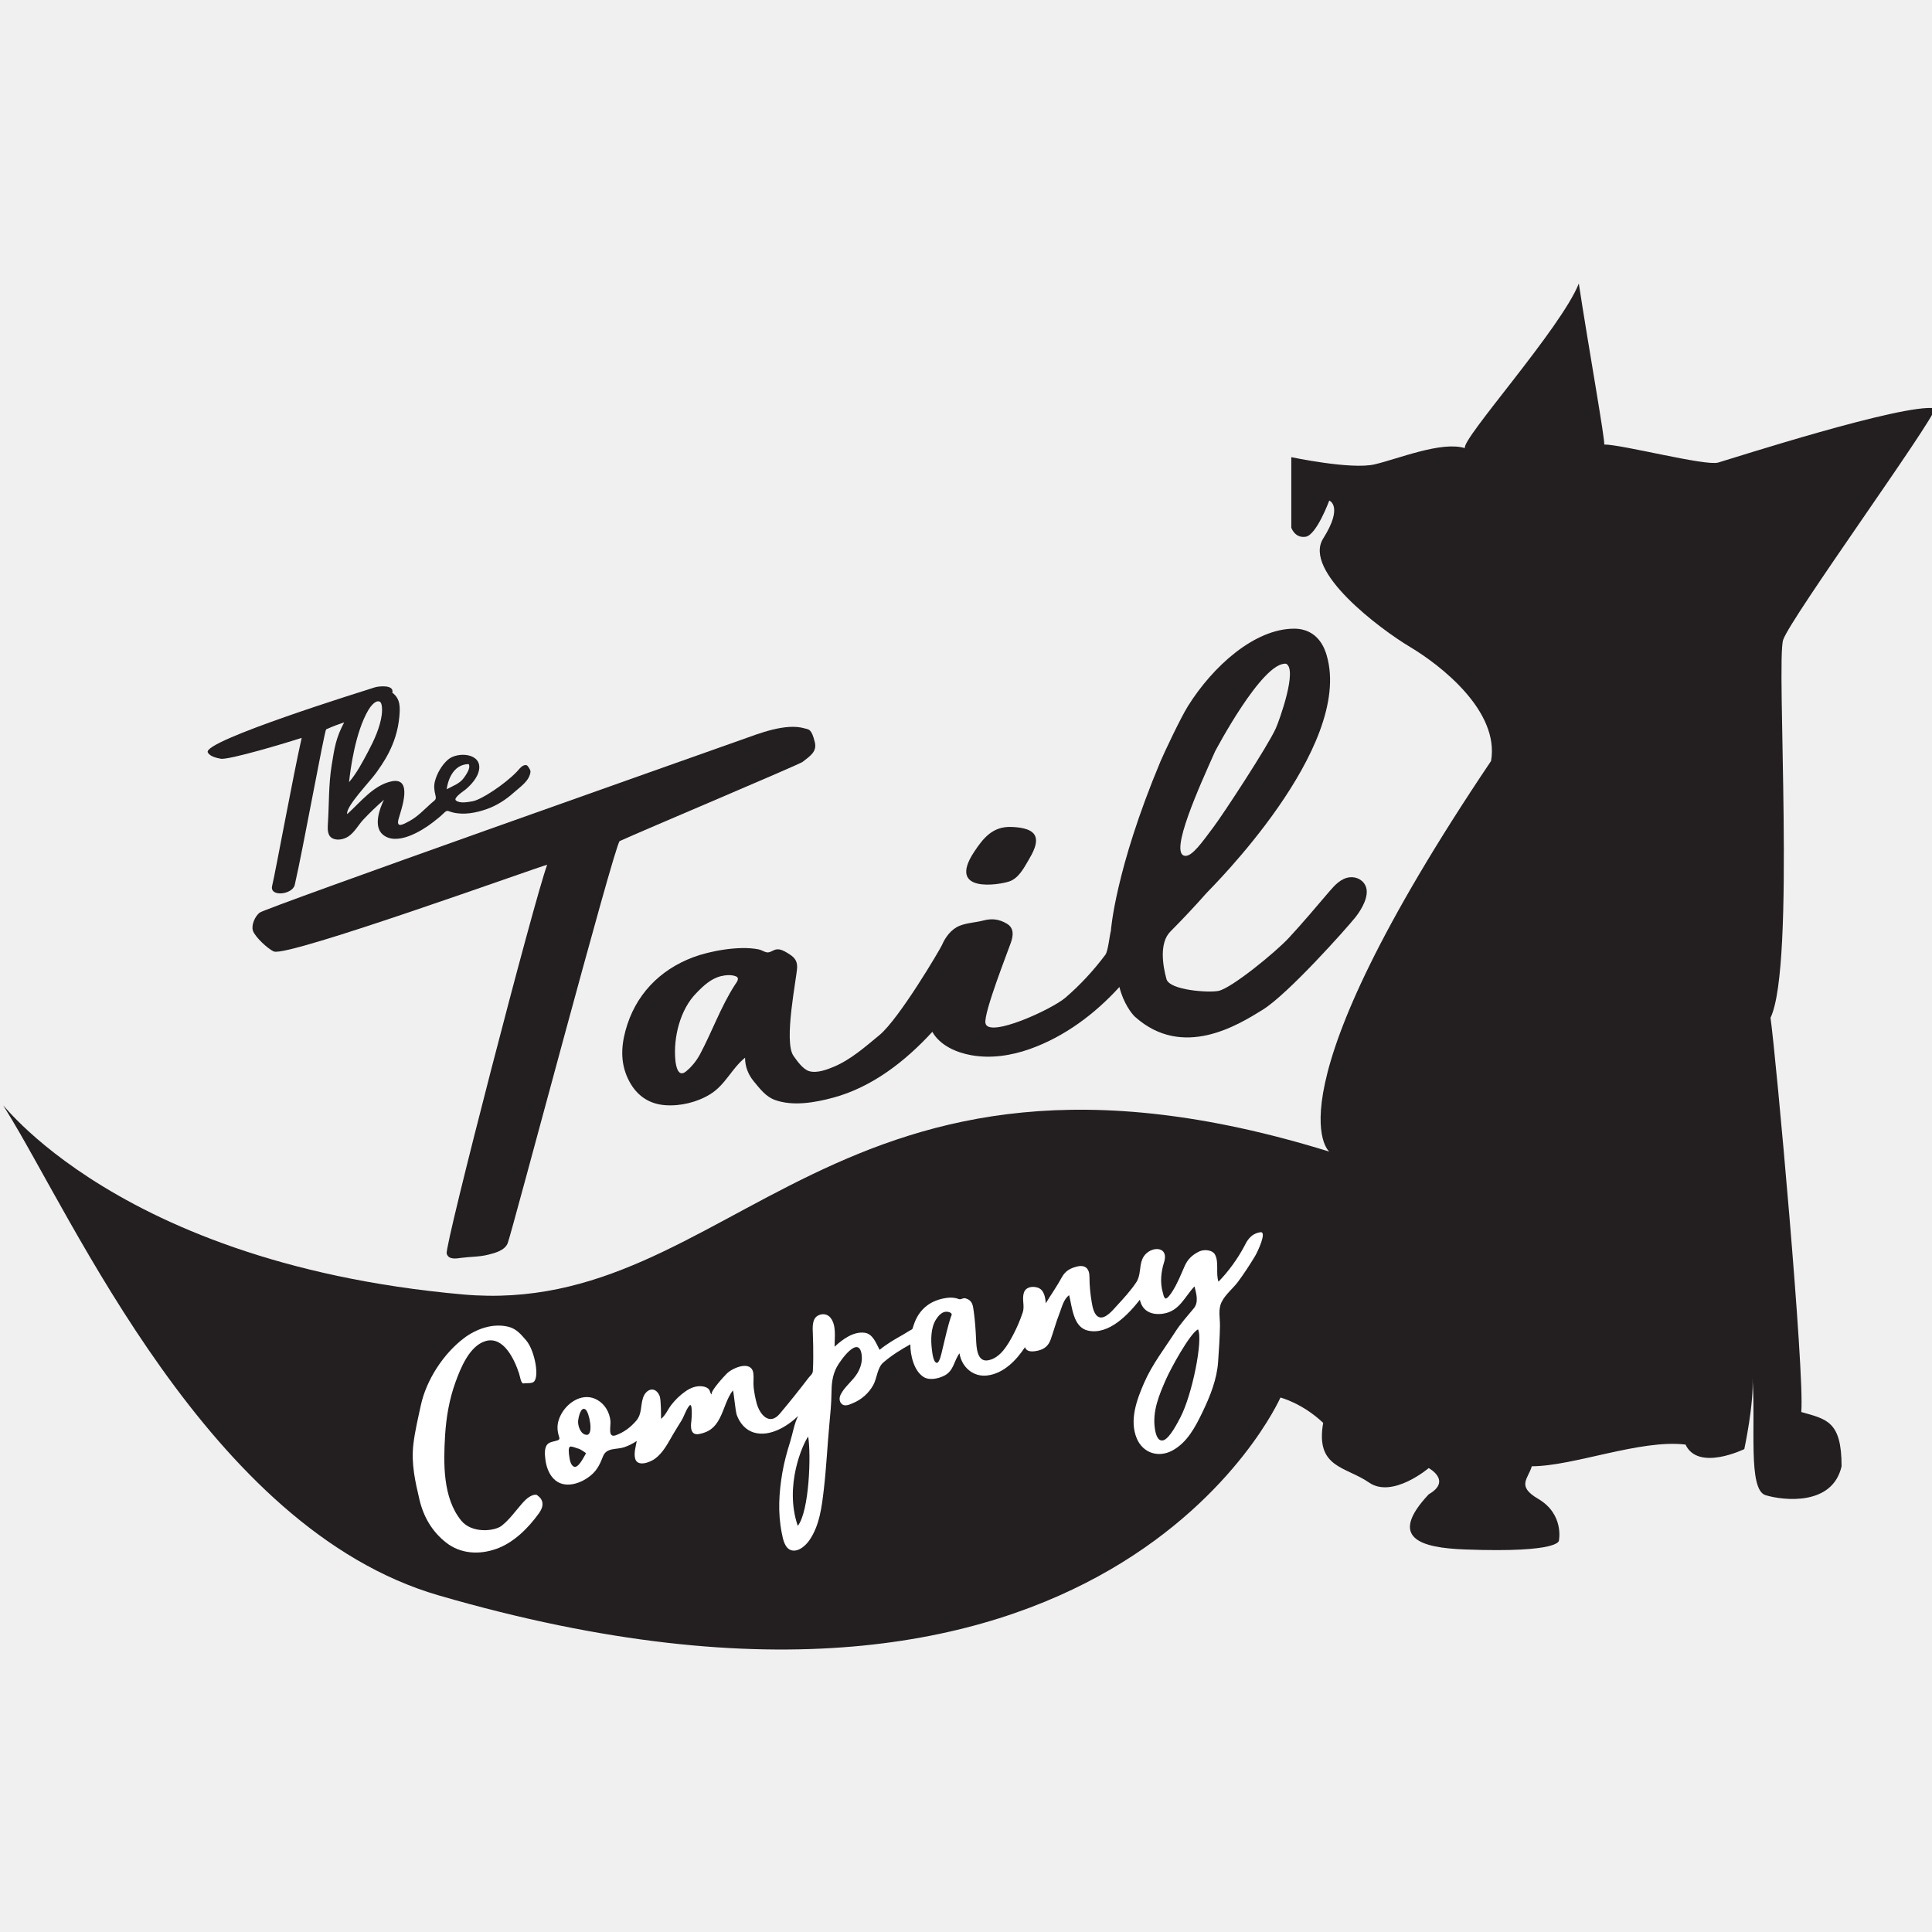
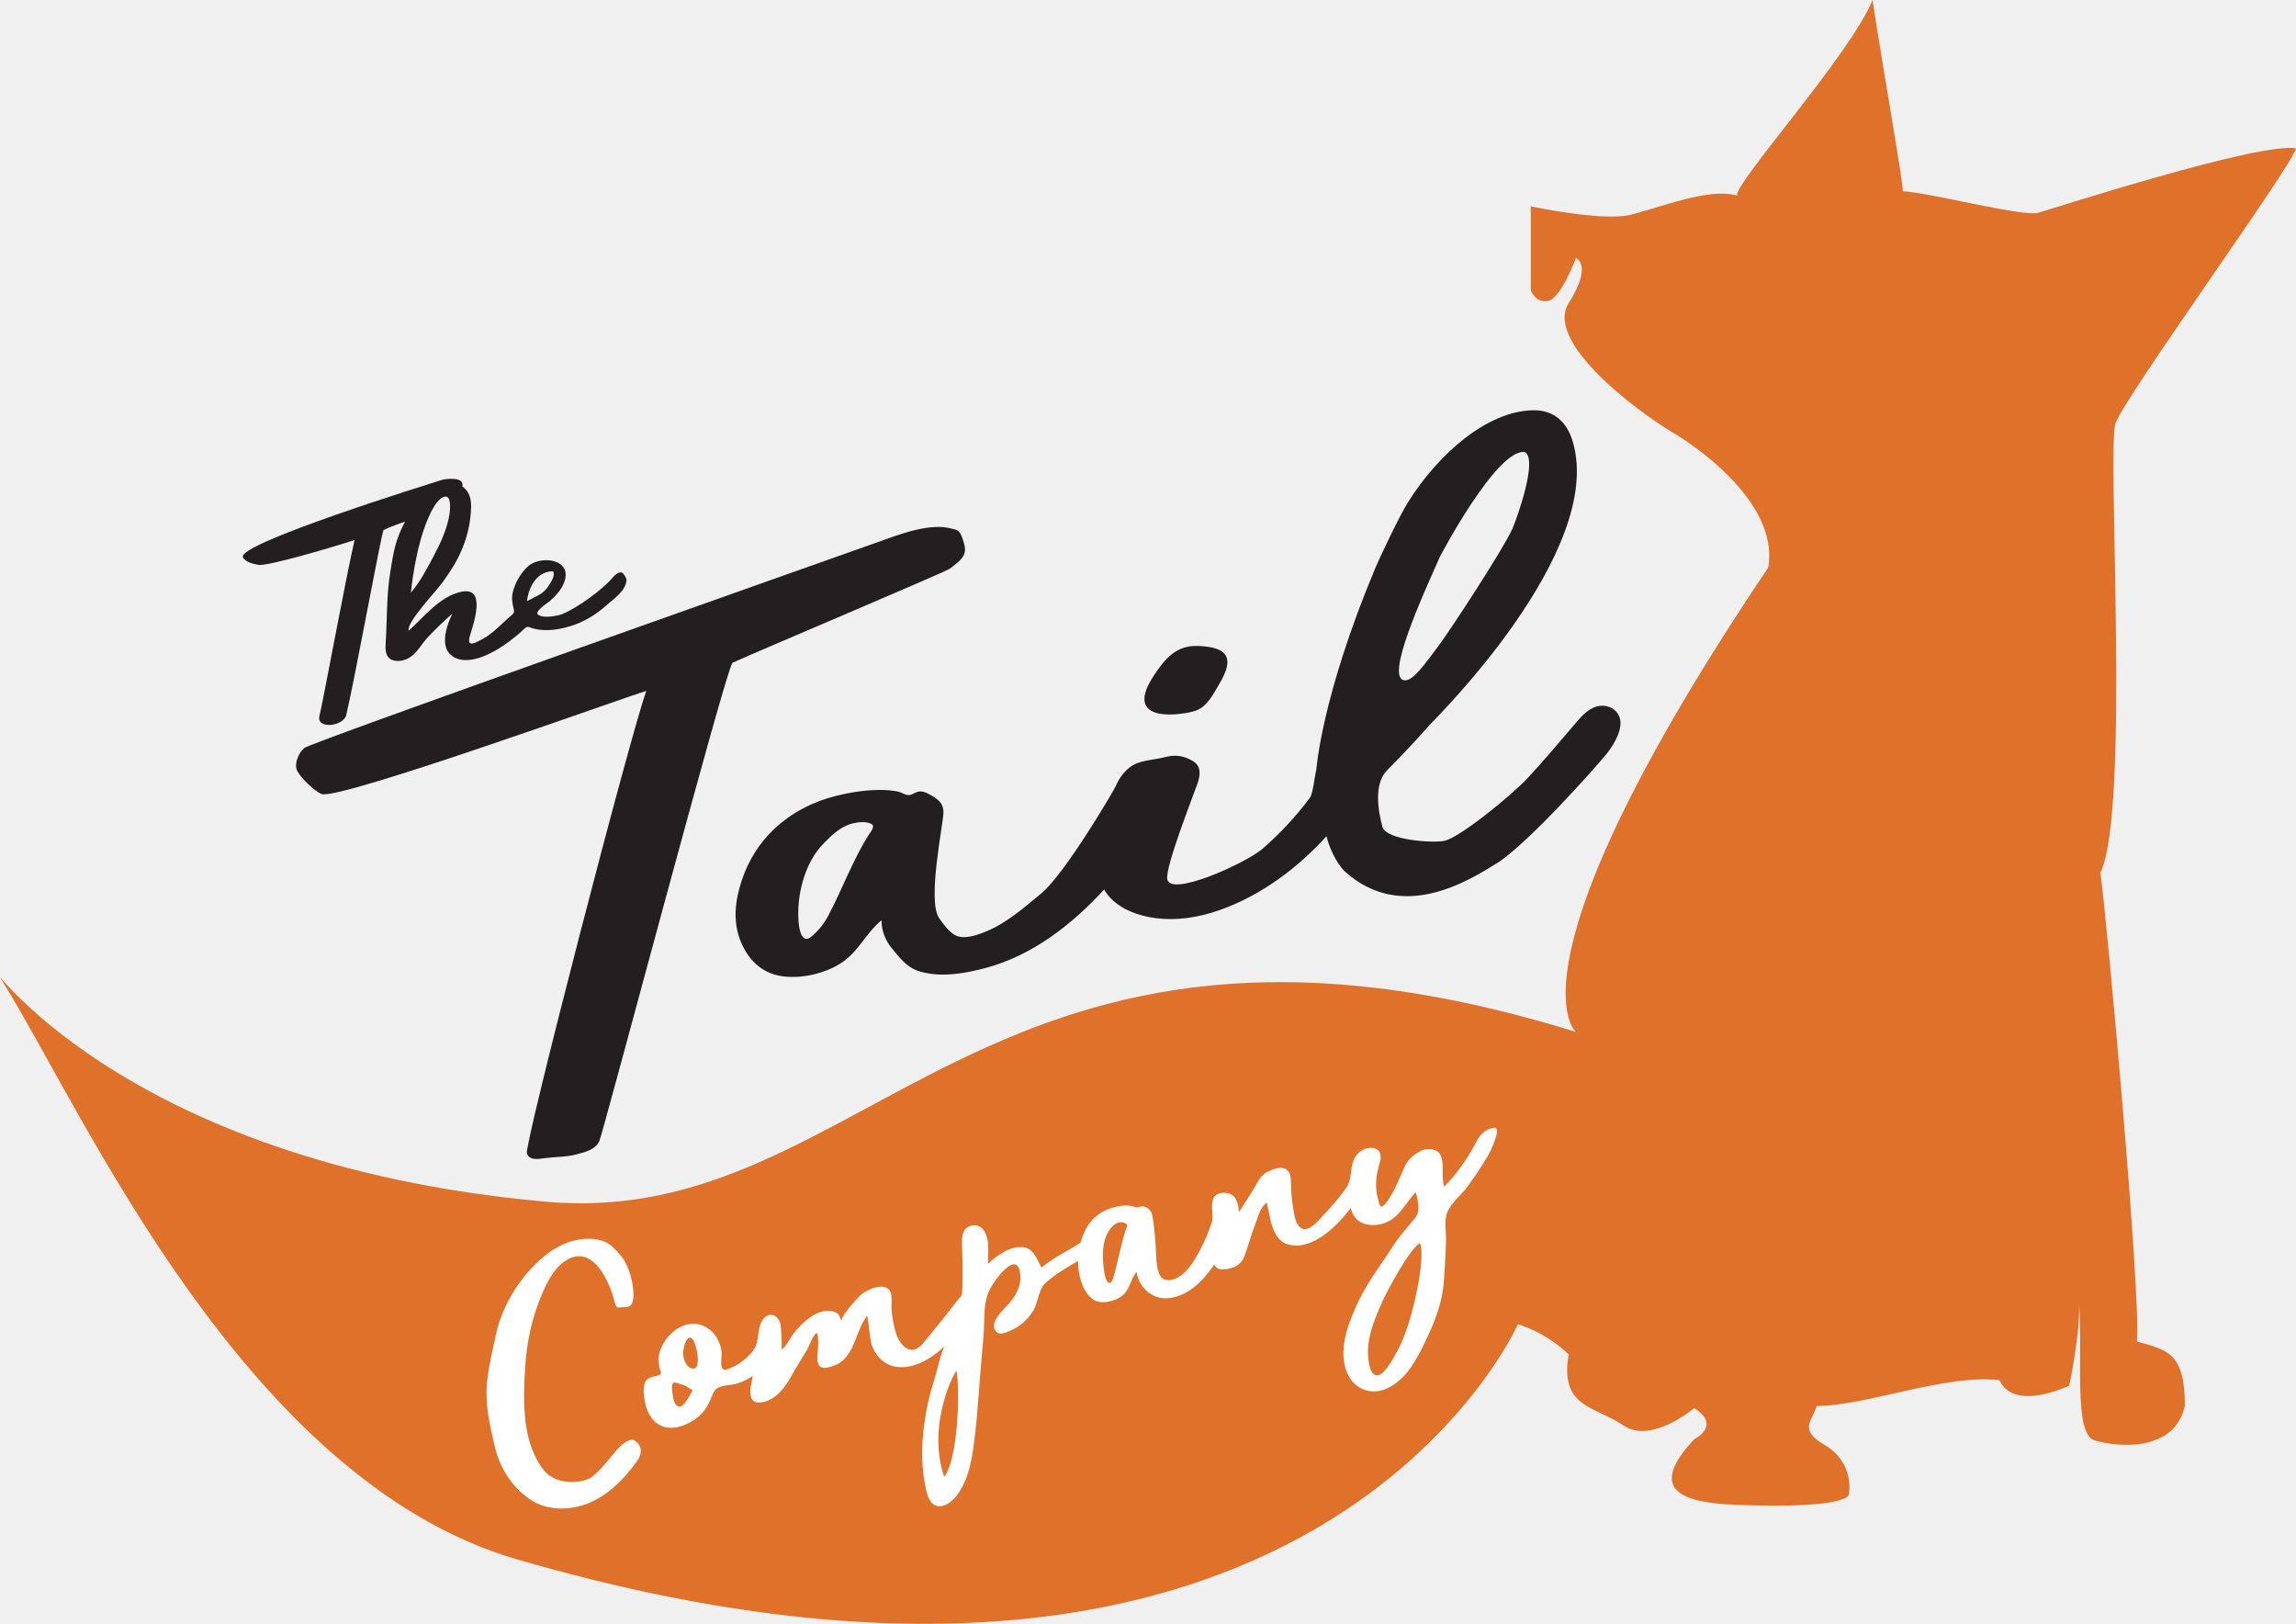
- <svg xmlns="http://www.w3.org/2000/svg" width="48" height="48" viewBox="0 0 12.7 12.7" version="1.1" id="svg8">
-   <defs id="defs2" />
-   <g id="layer1" transform="translate(0,-284.3)">
-     <g transform="matrix(0.04398967,0,0,-0.04398967,0.02222193,295.1432)" id="g823">
-       <g transform="scale(0.1)" id="g825">
-         <path id="path827" style="fill:#231f20;fill-opacity:1;fill-rule:nonzero;stroke:none" d="m 1981.29,744.07 c 0,0 -97.28,79.731 241.8,583.72 12.96,74.66 -75.61,143.23 -120.87,170.26 -45.26,27.02 -160.71,113.5 -130.01,162.15 30.71,48.64 9.08,56.74 9.08,56.74 0,0 -18.91,-51.35 -35.12,-54.05 -16.22,-2.69 -21.62,13.52 -21.62,13.52 v 105.39 c 0,0 89.17,-18.92 124.3,-10.82 35.14,8.11 99.99,35.13 135.13,24.32 -5.41,13.52 143.22,178.37 170.24,245.93 13.52,-89.18 40.55,-240.52 37.85,-240.52 27.01,0 151.32,-32.42 170.25,-27.02 18.91,5.4 278.35,89.18 324.29,81.08 -2.72,-18.93 -216.19,-313.49 -227.01,-345.91 -10.82,-32.43 18.91,-486.43 -18.92,-564.809 8.1,-56.762 51.35,-532.371 45.94,-589.121 37.85,-10.821 60.26,-13.5 60.26,-81.071 -13.52,-59.461 -86.46,-51.347 -113.5,-43.25 -27.03,8.11 -14.32,105.403 -19.72,175.672 2.7,-37.84 -12.16,-106.761 -12.16,-106.761 0,0 -68.91,-33.77 -87.83,6.769 -67.56,8.102 -167.56,-32.43 -229.71,-32.43 -5.4,-18.929 -23.34,-29.418 9.46,-48.648 39.19,-22.973 31.08,-62.152 31.08,-62.152 0,0 4.05,-18.918 -140.52,-13.52 -64.87,2.422 -116.21,16.223 -54.04,82.43 35.11,20.269 -0.02,39.179 -0.02,39.179 0,0 -54.05,-45.937 -89.18,-21.609 -35.12,24.32 -80.32,21.621 -68.53,89.18 -31.45,29.722 -63.88,37.82 -63.88,37.82 0,0 -257.95,-586.508 -1258.209,-295.527 C 306.371,181.012 104.469,645.441 3.141,807.59 -25.648,853.641 138.902,579.359 686.852,530.59 1093.28,494.398 1239.49,973.789 1981.29,744.07" />
-         <path id="path829" style="fill:#231f20;fill-opacity:1;fill-rule:nonzero;stroke:none" d="m 545.469,1404.05 c 2.445,4.14 10.043,15.03 16.543,12.56 5.023,-1.91 3.894,-16.28 3.371,-20.03 -2.633,-18.87 -11.207,-37.5 -20.055,-54.18 -8.332,-15.7 -17.203,-32.72 -28.789,-46.3 1.934,18.57 9.207,74.6 28.93,107.95 z m 149.844,-80.93 c 3.582,-5.7 -4.192,-16.36 -7.348,-20.8 -5.969,-8.37 -16.781,-12.07 -25.485,-16.76 1.157,10.46 8.266,37.33 32.833,37.56 -0.215,0.34 -0.805,1.26 0,0 3.042,-4.83 -0.981,1.55 0,0 z m 92.32,-10.92 c 0.34,1.5 -3.75,8.93 -6.039,9.35 -6.067,1.13 -10.824,-6.12 -14.344,-9.8 -18.105,-18.88 -53.062,-41.84 -65.887,-44.12 -6.66,-1.19 -19.398,-3.74 -25.093,1.17 -4.375,3.78 11.406,13.93 13.918,16 8.718,7.22 18.464,17.94 20.582,29.39 4.726,25.6 -32.172,27.9 -46.313,15.67 -9.289,-8.02 -16.535,-20.64 -19.602,-32.43 -1.785,-6.89 -1.089,-13.5 0.668,-20.3 1.922,-7.48 -0.363,-7.33 -6.21,-12.55 -10.512,-9.4 -20.036,-19.82 -32.59,-26.62 -8.95,-4.86 -20.274,-11.38 -16.098,3.45 4.016,14.25 22.305,63.34 -11.273,55.79 -26.758,-6.01 -46.172,-31.44 -65.551,-48.79 -2.922,10.84 34.75,49.48 43.148,61.55 8.774,12.61 30.985,41.36 34.746,84.12 1.211,13.79 1.797,26.53 -10.488,35.74 3.156,12.29 -20.223,9.89 -26.328,7.93 -14.195,-4.57 -257.324,-79.95 -249.441,-97.02 2.863,-6.19 13.484,-8.48 19.425,-9.59 11.668,-2.17 98.867,24 120.883,31.12 -12.023,-52.59 -38.976,-199.74 -44.141,-221.12 -4.109,-16.98 30.364,-13.25 33.793,1.47 12.106,52.1 44.055,228.74 46.911,232.46 12.769,5.73 20.191,8.05 26.949,10.44 -12.524,-23.59 -14.461,-38.11 -18.735,-64.4 -4.671,-28.75 -3.699,-57.61 -5.566,-86.54 -0.539,-8.39 -1.219,-19.4 8.258,-23.02 6.957,-2.66 15.633,-0.71 21.781,3.13 9.629,6.01 15.496,17.73 23.192,25.85 9.703,10.23 19.871,20.02 30.511,29.28 -6.703,-13.71 -16.031,-39.89 -1.726,-52 20.672,-17.49 57.734,5.09 74.515,18.05 5.45,4.21 11.047,8.53 15.961,13.36 6.395,6.27 5.715,3.77 13.946,1.71 16.433,-4.13 34.628,-0.74 50.339,4.75 15.653,5.47 28.985,14.13 41.297,25.14 9.293,8.32 23.789,17.63 24.602,31.38 -0.133,0.46 -0.735,-12.52 0,0" />
-         <path id="path831" style="fill:#231f20;fill-opacity:1;fill-rule:nonzero;stroke:none" d="m 1194.29,1326.43 c 11.06,8.65 21.68,15.21 18.33,29.16 -5,20.84 -9.31,19.14 -15,20.84 -28.39,8.48 -68.49,-7.59 -95.05,-17.05 -62.21,-22.15 -710.984,-251.13 -719.793,-258.31 -6.66,-5.43 -12.609,-18.26 -9.894,-26.83 2.945,-9.29 22.976,-27.88 31.41,-31.15 21.77,-8.46 394.164,126.33 408.305,129.61 -19.141,-51.27 -153.328,-569.091 -150.141,-580.962 2.602,-9.679 14.422,-7.449 21.856,-6.449 13.476,1.832 27.164,1.371 40.429,4.789 10.27,2.641 24.051,6.094 28.758,16.774 5.266,11.949 160.27,597.918 167.457,601.238 29.363,13.58 268.143,114.26 273.333,118.34" />
-         <path id="path833" style="fill:#231f20;fill-opacity:1;fill-rule:nonzero;stroke:none" d="m 1503.36,1147.85 c 13.73,4.83 21.55,19.84 28.42,31.59 5.67,9.7 16.33,27.55 8.64,38.68 -6.53,9.45 -24.69,10.81 -34.95,11.1 -26.97,0.75 -40.98,-16.24 -54.92,-37.36 -41.26,-62.52 38.2,-49.15 52.81,-44.01" />
-         <path id="path835" style="fill:#231f20;fill-opacity:1;fill-rule:nonzero;stroke:none" d="m 1035.56,981.02 c 10.3,10.699 21.84,21.6 36.71,25.21 6.78,1.66 15.78,2.47 22.39,-0.28 6.64,-2.75 0.41,-9.669 -1.87,-13.239 -20.91,-32.731 -33.67,-69.16 -51.81,-103.211 -5.1,-9.57 -12.63,-19.012 -21.13,-25.789 -11.5,-9.18 -14.8,7.82 -15.68,16.891 -3.26,33.609 7,75.847 31.39,100.418 15.3,15.91 -12.66,-12.758 0,0 z m 881.23,492.07 c 17.5,-8.33 -10.14,-84.9 -15.42,-96.66 -11.7,-26.08 -77.66,-126.82 -92.91,-147.19 -17.02,-22.68 -31.96,-44.3 -42.72,-43.22 -24.78,2.49 22.87,106.57 44.8,155.82 0,0 70.83,135 106.25,131.25 z m -261.84,-399.21 c -1.75,-5.72 -4.12,-30.2 -8.18,-35.62 -17.55,-23.43 -37.56,-45.119 -59.76,-64.209 -20.5,-17.629 -115.91,-61.301 -119.51,-37.789 -2.44,16 33.55,106.908 38.04,120.088 3.7,10.86 4.94,21.84 -6.18,28.42 -11.52,6.81 -22.39,7.97 -35.19,4.59 -11.61,-3.07 -24.13,-3.35 -35.32,-7.85 -12.23,-4.91 -21.24,-16.91 -26.26,-28.71 -2.49,-5.86 -64.13,-110.538 -93.57,-134.722 -21.13,-17.367 -42.55,-36.469 -67.91,-47.156 -10.5,-4.434 -25.91,-10.203 -37.38,-6.524 -8.98,2.872 -17.59,15.043 -23.04,22.731 -15.15,21.383 4.97,116.981 5.43,132.251 0.35,11.69 -5.89,16.38 -15.16,21.92 -4.74,2.83 -10.05,5.7 -15.76,4.9 -4.78,-0.67 -9.36,-5.12 -14.1,-4.41 -4.4,0.66 -8.18,3.62 -12.5,4.48 -30.14,5.99 -74.26,-2.91 -97.58,-11.67 -51.043,-19.15 -87.231,-57.12 -101.457,-109.998 -7.047,-26.18 -7.223,-51.571 5.968,-75.954 11.364,-20.988 29.215,-33.386 53.192,-35.187 23.057,-1.731 48.007,4.328 67.647,16.461 22.52,13.906 31.99,38.316 51.94,54.449 -0.06,-13.191 4.77,-25.383 13.16,-35.473 9.01,-10.828 17.73,-22.66 31.41,-27.628 27.01,-9.809 59.96,-3.911 86.93,3.339 58.31,15.68 108.11,54.563 148.32,98.43 11.66,-20.469 35.93,-30.93 58.16,-34.918 29.48,-5.281 59.83,-0.633 87.82,9.328 51.58,18.352 97,52.34 133.62,92.61 5.73,-23.629 18.34,-40.11 23.27,-44.528 71.62,-64.101 154.39,-12 190.79,10.481 37.71,23.289 124.83,121.058 138.33,137.918 10.32,12.87 20.42,31.66 16.26,44.94 -3.3,10.54 -13.89,16.27 -24.48,15.12 -12.86,-1.39 -22.18,-11.53 -30.13,-20.78 -20.1,-23.44 -39.87,-47.16 -60.89,-69.79 -20.14,-21.69 -85.34,-74.908 -104.91,-79.17 -13.89,-3.02 -73.24,0.68 -77.93,17.6 -5.59,20.18 -10.99,54.08 5.79,70.98 18.58,18.71 36.75,38.08 54.27,57.86 4.84,5.48 219.52,216.57 179.42,354.7 -2.65,9.13 -12.4,40.28 -49.11,40.1 -58.64,-0.28 -120.79,-55.73 -158.3,-115.75 -11.33,-18.13 -36.15,-70.95 -41.16,-82.91 -67.85,-162.1 -74,-252.95 -74,-252.95" />
-         <path id="path837" style="fill:#ffffff;fill-opacity:1;fill-rule:nonzero;stroke:none" d="m 786.625,228.52 c -4.555,-2.61 -8.594,-6.969 -11.984,-10.829 -9.629,-11 -18.743,-23.992 -30.348,-32.929 -10.082,-7.774 -43.973,-11.93 -60.184,7.976 -27.582,33.883 -26.558,85.852 -24.054,127.082 1.633,26.989 6.246,54.032 15.468,79.508 7.668,21.203 20.993,54.551 44.973,61.582 27.352,8.031 43.649,-28.609 50.231,-48.762 1.211,-3.707 2.781,-15.117 6.429,-14.5 4.563,0.774 9.453,-0.25 13.86,1.473 11.343,4.449 3.277,47.731 -9.801,62.859 -7.785,9.02 -14.695,17.442 -26.629,20.372 -22.965,5.628 -47.707,-3.043 -66.027,-16.832 -30.954,-23.301 -56.516,-62.661 -64.688,-100.34 -4.086,-18.871 -9.058,-39.571 -11.25,-58.75 -3.328,-29.168 2.91,-55.86 9.164,-82.5 5.945,-25.328 18.699,-47.539 39.742,-64.078 21.696,-17.051 49.664,-18.454 75.043,-9.442 25.871,9.192 47.535,30.668 63.778,53.27 13.945,19.41 -4.153,27.16 -3.438,27.558 -0.715,-0.398 -3.039,1.442 -10.285,-2.718" />
-         <path id="path839" style="fill:#ffffff;fill-opacity:1;fill-rule:nonzero;stroke:none" d="m 852.559,273.281 c -5.223,2.328 -6.371,11.207 -7.047,16.27 -0.301,2.277 -2.215,13.879 2.258,13.781 3.757,-0.07 8.757,-2.582 12.519,-3.453 1.211,-0.277 9.949,-5.719 10.387,-6.598 -3.278,-5.383 -11.5,-22.961 -18.117,-20 z m 19.289,47.559 c -9.282,0 -13.844,13.851 -12.977,21.398 0.461,4.012 3.856,21.992 11.145,16.352 5.488,-4.238 12.367,-37.75 1.832,-37.75 z m 330.762,-2.551 c 4.54,-26.5 1.73,-111.648 -15.52,-133.5 -20.56,59.813 7.41,122.16 15.52,133.5 z m 200.07,127.871 c -0.58,-2.34 -3.82,-18.91 -8.22,-17.73 -5.06,1.359 -6.43,15.699 -6.95,19.8 -1.79,14 -1.76,32.469 6.03,44.821 3.24,5.109 8.25,11.219 14.72,11.719 3.51,0.269 11.27,-1.34 8.11,-6.418 -4.82,-13.391 -9.4,-34.571 -13.69,-52.192 z m 356.04,-99.449 c -3.53,-6.652 -15.47,-30.699 -25.04,-33.961 -9.04,-2.719 -11.83,10.141 -12.83,16.371 -4.24,26.66 6,50.879 16.59,74.918 6.7,15.191 35.47,68.313 47.72,74.422 7.93,-15.57 -8.89,-98.641 -26.44,-131.75 z m 119.68,276.867 c -15.47,-2.258 -20.77,-14.617 -24.01,-20.808 -9.66,-18.43 -24.05,-38.301 -38.64,-53.098 -4.22,12.547 0.82,27.988 -4.84,39.859 -3.88,8.16 -17.19,8.758 -24.29,5.168 -10.15,-5.129 -16.81,-11.289 -21.51,-21.937 -5.79,-13.082 -10.83,-26.211 -18.68,-38.262 -1.06,-1.629 -7.51,-11.629 -10.22,-9.73 -2.32,1.628 -2.88,6.101 -3.62,8.628 -4.35,14.911 -2.75,30.743 1.87,45.383 8.33,26.449 -24.22,24.418 -32.47,4.707 -4.94,-11.797 -1.91,-24.039 -9.22,-34.937 -8.63,-12.832 -19.08,-24.153 -29.53,-35.481 -5.21,-5.66 -16.77,-19.922 -25.94,-16.34 -7.43,2.891 -9.66,14.629 -10.84,21.469 -2.17,12.582 -3.51,25.75 -3.49,38.512 0.03,12.758 -6.38,18.801 -19.28,15.449 -9.7,-2.519 -16.97,-6.648 -21.88,-15.68 -7.32,-13.46 -16.16,-26.011 -24.14,-39.082 -0.69,8.672 -2.37,20.204 -11.97,23.364 -7.77,2.558 -17.85,1.187 -20.71,-7.453 -3.21,-9.668 1.43,-20.149 -1.69,-29.411 -3.9,-11.597 -8.65,-22.867 -14.39,-33.687 -7.95,-14.949 -19.02,-34.59 -37.27,-38 -17.01,-3.172 -17.61,20.07 -18.13,31.777 -0.62,13.953 -1.53,27.481 -3.48,41.364 -1.28,9.187 -1.87,16.328 -12.13,19.41 -4.09,1.226 -6.75,-2.492 -10.57,-0.961 -5.77,2.32 -12.18,2.488 -18.27,1.578 -45.81,-6.867 -48.73,-45.66 -51.13,-46.848 -4.81,-2.402 -9.36,-5.679 -14.12,-8.34 -11.88,-6.64 -23.91,-13.671 -34.43,-22.339 -5.16,9.418 -9.8,23.679 -22.12,25.48 -16.93,2.477 -33.63,-10.102 -45.2,-20.852 -0.04,13.61 3.06,31.622 -6,43.2 -4.67,6 -12.54,6.879 -19.06,3.23 -8.7,-4.871 -7.78,-17.832 -7.42,-26.301 0.53,-12.269 0.69,-24.597 0.63,-36.879 -0.03,-6.57 -0.2,-13.14 -0.6,-19.699 -0.24,-4.383 -4.18,-7.043 -6.61,-10.23 -13.92,-18.262 -28,-35.821 -42.78,-53.43 -15.33,-18.269 -29.97,-1.641 -34.66,15.981 -2.06,7.699 -3.53,15.628 -4.43,23.546 -0.77,6.852 0.42,13.711 -0.39,20.532 -2.46,20.582 -30.68,8.871 -39.68,-0.02 -2.92,-2.89 -25.38,-26.832 -22.56,-31.351 -2.28,1.441 -2.26,4.761 -3.59,6.851 -1.97,3.09 -5.56,4.539 -9.01,5.149 -9.85,1.761 -18.81,-1.797 -26.78,-7.379 -7.85,-5.481 -14.74,-12.141 -20.651,-19.649 -5.383,-6.84 -8.836,-15.859 -15.731,-21.383 0.094,1.672 0.16,28.954 -2.062,34.243 -6.43,15.289 -20.305,10.808 -24.809,-2.692 -4.031,-12.109 -1.371,-23.988 -10.207,-34.301 -8.472,-9.878 -18.027,-17.058 -30.238,-21.609 -12.899,-4.809 -7.402,13.473 -8.281,21.52 -1.375,12.55 -7.86,24.121 -18.797,30.742 -21.125,12.769 -45.36,-2.371 -55.371,-22.039 -5.086,-10.012 -6.297,-19.211 -3.407,-29.821 0.887,-3.242 2.891,-6.441 -0.851,-7.902 -4.399,-1.719 -9.461,-1.937 -13.57,-4.379 -7.512,-4.469 -6.125,-17.16 -5.204,-24.519 1.247,-9.942 4.664,-20.219 11.45,-27.789 16.07,-17.922 43.613,-7.883 58.683,6.097 8.301,7.692 11.973,16.403 16.035,26.641 5.274,13.289 20.18,9.601 31.688,13.512 6.598,2.238 12.867,5.418 18.644,9.296 -1.367,-8.386 -4.425,-17.308 -2.488,-25.859 3.102,-13.687 22.692,-5.93 29.934,-0.551 12.187,9.082 19.465,23.602 26.903,36.453 4.06,7.02 8.53,13.778 12.68,20.75 4.08,6.848 6.49,15.739 11.52,21.899 5.24,6.422 3.55,-19.52 3.09,-22.692 -1.37,-9.589 -1.35,-22.199 11.98,-19.546 15.12,3.007 23.43,10.109 30.44,23.609 6.96,13.418 10.36,29.559 19.69,41.59 1.67,-5.539 3.55,-30.879 5.86,-37.121 4.46,-12.032 13.09,-22.309 25.74,-25.981 23.49,-6.801 49.46,9.102 65.77,24.731 -5.94,-11.879 -7.83,-25.481 -11.74,-38.078 -4.74,-15.223 -9.04,-30.454 -11.72,-46.18 -5.19,-30.492 -7,-59.703 -1,-90.184 1.75,-8.879 4.3,-23.769 14.9,-26.269 10.55,-2.489 21.07,7.351 26.51,15.23 15.28,22.16 18.51,50.223 21.54,76.27 3.8,32.633 5.28,65.472 8.36,98.172 1.4,14.808 2.84,29.64 3.01,44.531 0.15,14.027 1.16,26.898 7.83,39.5 5.35,10.098 32.81,48.558 37.2,19.137 1.51,-10.11 -1.23,-19.618 -6.45,-28.34 -6.89,-11.5 -19.15,-19.938 -24.9,-31.918 -2.12,-4.41 -2.29,-9.723 1.32,-13.461 4.7,-4.871 11.8,-1.34 16.96,0.801 12.99,5.39 23.5,14.64 30.41,26.898 5.82,10.34 5.92,26.02 15.19,33.949 12.32,10.563 26.13,19.274 40.34,27.051 -0.2,-15.969 5.44,-40.379 20.33,-49.07 8.78,-5.117 22.06,-2.008 30.53,2.371 14.19,7.34 14.01,21.75 22.57,33.32 3.22,-20.551 20.49,-35.808 41.63,-33.121 24.59,3.133 43.21,22.621 56.26,42.281 2.64,-8.308 13.47,-6.582 19.94,-5.019 9.48,2.301 15.22,7.48 18.48,16.648 4.58,12.852 8.01,26.02 13.05,38.731 3.65,9.211 5.97,21.129 14.48,27.308 4.57,-17.707 5.94,-48.019 28.21,-52.929 31.26,-6.899 60.47,24.461 77.5,46.171 3.66,-17.691 18.43,-23.41 35.02,-20.8 24.42,3.859 31.62,25.019 46.59,40.711 2.6,-10.411 6.69,-23.422 -1.01,-32.719 -9.53,-11.5 -19.61,-22.613 -27.7,-35.203 -16.03,-24.93 -34.46,-48.52 -46.4,-75.84 -11.09,-25.391 -22.59,-56.149 -11.13,-83.449 9.2,-21.918 32.45,-29.2 53.12,-18.09 22.36,12.019 34.48,35.48 45.08,57.449 11.39,23.602 21.59,49.012 23.36,75.43 1.18,17.57 2.46,35.59 2.75,53.172 0.21,12.109 -3.1,24.359 2.43,35.789 5.64,11.66 17.02,20.172 24.66,30.511 8.98,12.161 17.34,25.039 25.18,37.957 4.13,6.801 18.42,37.43 8.15,35.93" />
-       </g>
+ <svg xmlns="http://www.w3.org/2000/svg" version="1.1" id="svg2" xml:space="preserve" width="384.88" height="272.16" viewBox="0 0 384.88 272.16">
+   <defs id="defs6" />
+   <g id="g10" transform="matrix(1.333333,0,0,-1.333333,0,272.16)">
+     <g id="g12" transform="scale(0.1)">
+       <path d="m 1981.29,744.07 c 0,0 -97.28,79.731 241.8,583.72 12.96,74.66 -75.61,143.23 -120.87,170.26 -45.26,27.02 -160.71,113.5 -130.01,162.15 30.71,48.64 9.08,56.74 9.08,56.74 0,0 -18.91,-51.35 -35.12,-54.05 -16.22,-2.69 -21.62,13.52 -21.62,13.52 v 105.39 c 0,0 89.17,-18.92 124.3,-10.82 35.14,8.11 99.99,35.13 135.13,24.32 -5.41,13.52 143.22,178.37 170.24,245.93 13.52,-89.18 40.55,-240.52 37.85,-240.52 27.01,0 151.32,-32.42 170.25,-27.02 18.91,5.4 278.35,89.18 324.29,81.08 -2.72,-18.93 -216.19,-313.49 -227.01,-345.91 -10.82,-32.43 18.91,-486.43 -18.92,-564.809 8.1,-56.762 51.35,-532.371 45.94,-589.121 37.85,-10.821 60.26,-13.5 60.26,-81.071 -13.52,-59.461 -86.46,-51.347 -113.5,-43.25 -27.03,8.11 -14.32,105.403 -19.72,175.672 2.7,-37.84 -12.16,-106.761 -12.16,-106.761 0,0 -68.91,-33.77 -87.83,6.769 -67.56,8.102 -167.56,-32.43 -229.71,-32.43 -5.4,-18.929 -23.34,-29.418 9.46,-48.648 39.19,-22.973 31.08,-62.152 31.08,-62.152 0,0 4.05,-18.918 -140.52,-13.52 -64.87,2.422 -116.21,16.223 -54.04,82.43 35.11,20.269 -0.02,39.179 -0.02,39.179 0,0 -54.05,-45.937 -89.18,-21.609 -35.12,24.32 -80.32,21.621 -68.53,89.18 -31.45,29.722 -63.88,37.82 -63.88,37.82 0,0 -257.95,-586.508 -1258.209,-295.527 C 306.371,181.012 104.469,645.441 3.141,807.59 -25.648,853.641 138.902,579.359 686.852,530.59 1093.28,494.398 1239.49,973.789 1981.29,744.07" style="fill:#df712a;fill-opacity:1;fill-rule:nonzero;stroke:none" id="path14" />
+       <path d="m 545.469,1404.05 c 2.445,4.14 10.043,15.03 16.543,12.56 5.023,-1.91 3.894,-16.28 3.371,-20.03 -2.633,-18.87 -11.207,-37.5 -20.055,-54.18 -8.332,-15.7 -17.203,-32.72 -28.789,-46.3 1.934,18.57 9.207,74.6 28.93,107.95 z m 149.844,-80.93 c 3.582,-5.7 -4.192,-16.36 -7.348,-20.8 -5.969,-8.37 -16.781,-12.07 -25.485,-16.76 1.157,10.46 8.266,37.33 32.833,37.56 -0.215,0.34 -0.805,1.26 0,0 3.042,-4.83 -0.981,1.55 0,0 z m 92.32,-10.92 c 0.34,1.5 -3.75,8.93 -6.039,9.35 -6.067,1.13 -10.824,-6.12 -14.344,-9.8 -18.105,-18.88 -53.062,-41.84 -65.887,-44.12 -6.66,-1.19 -19.398,-3.74 -25.093,1.17 -4.375,3.78 11.406,13.93 13.918,16 8.718,7.22 18.464,17.94 20.582,29.39 4.726,25.6 -32.172,27.9 -46.313,15.67 -9.289,-8.02 -16.535,-20.64 -19.602,-32.43 -1.785,-6.89 -1.089,-13.5 0.668,-20.3 1.922,-7.48 -0.363,-7.33 -6.21,-12.55 -10.512,-9.4 -20.036,-19.82 -32.59,-26.62 -8.95,-4.86 -20.274,-11.38 -16.098,3.45 4.016,14.25 22.305,63.34 -11.273,55.79 -26.758,-6.01 -46.172,-31.44 -65.551,-48.79 -2.922,10.84 34.75,49.48 43.148,61.55 8.774,12.61 30.985,41.36 34.746,84.12 1.211,13.79 1.797,26.53 -10.488,35.74 3.156,12.29 -20.223,9.89 -26.328,7.93 -14.195,-4.57 -257.324,-79.95 -249.441,-97.02 2.863,-6.19 13.484,-8.48 19.425,-9.59 11.668,-2.17 98.867,24 120.883,31.12 -12.023,-52.59 -38.976,-199.74 -44.141,-221.12 -4.109,-16.98 30.364,-13.25 33.793,1.47 12.106,52.1 44.055,228.74 46.911,232.46 12.769,5.73 20.191,8.05 26.949,10.44 -12.524,-23.59 -14.461,-38.11 -18.735,-64.4 -4.671,-28.75 -3.699,-57.61 -5.566,-86.54 -0.539,-8.39 -1.219,-19.4 8.258,-23.02 6.957,-2.66 15.633,-0.71 21.781,3.13 9.629,6.01 15.496,17.73 23.192,25.85 9.703,10.23 19.871,20.02 30.511,29.28 -6.703,-13.71 -16.031,-39.89 -1.726,-52 20.672,-17.49 57.734,5.09 74.515,18.05 5.45,4.21 11.047,8.53 15.961,13.36 6.395,6.27 5.715,3.77 13.946,1.71 16.433,-4.13 34.628,-0.74 50.339,4.75 15.653,5.47 28.985,14.13 41.297,25.14 9.293,8.32 23.789,17.63 24.602,31.38 -0.133,0.46 -0.735,-12.52 0,0" style="fill:#231f20;fill-opacity:1;fill-rule:nonzero;stroke:none" id="path16" />
+       <path d="m 1194.29,1326.43 c 11.06,8.65 21.68,15.21 18.33,29.16 -5,20.84 -9.31,19.14 -15,20.84 -28.39,8.48 -68.49,-7.59 -95.05,-17.05 -62.21,-22.15 -710.984,-251.13 -719.793,-258.31 -6.66,-5.43 -12.609,-18.26 -9.894,-26.83 2.945,-9.29 22.976,-27.88 31.41,-31.15 21.77,-8.46 394.164,126.33 408.305,129.61 -19.141,-51.27 -153.328,-569.091 -150.141,-580.962 2.602,-9.679 14.422,-7.449 21.856,-6.449 13.476,1.832 27.164,1.371 40.429,4.789 10.27,2.641 24.051,6.094 28.758,16.774 5.266,11.949 160.27,597.918 167.457,601.238 29.363,13.58 268.143,114.26 273.333,118.34" style="fill:#231f20;fill-opacity:1;fill-rule:nonzero;stroke:none" id="path18" />
+       <path d="m 1503.36,1147.85 c 13.73,4.83 21.55,19.84 28.42,31.59 5.67,9.7 16.33,27.55 8.64,38.68 -6.53,9.45 -24.69,10.81 -34.95,11.1 -26.97,0.75 -40.98,-16.24 -54.92,-37.36 -41.26,-62.52 38.2,-49.15 52.81,-44.01" style="fill:#231f20;fill-opacity:1;fill-rule:nonzero;stroke:none" id="path20" />
+       <path d="m 1035.56,981.02 c 10.3,10.699 21.84,21.6 36.71,25.21 6.78,1.66 15.78,2.47 22.39,-0.28 6.64,-2.75 0.41,-9.669 -1.87,-13.239 -20.91,-32.731 -33.67,-69.16 -51.81,-103.211 -5.1,-9.57 -12.63,-19.012 -21.13,-25.789 -11.5,-9.18 -14.8,7.82 -15.68,16.891 -3.26,33.609 7,75.847 31.39,100.418 15.3,15.91 -12.66,-12.758 0,0 z m 881.23,492.07 c 17.5,-8.33 -10.14,-84.9 -15.42,-96.66 -11.7,-26.08 -77.66,-126.82 -92.91,-147.19 -17.02,-22.68 -31.96,-44.3 -42.72,-43.22 -24.78,2.49 22.87,106.57 44.8,155.82 0,0 70.83,135 106.25,131.25 z m -261.84,-399.21 c -1.75,-5.72 -4.12,-30.2 -8.18,-35.62 -17.55,-23.43 -37.56,-45.119 -59.76,-64.209 -20.5,-17.629 -115.91,-61.301 -119.51,-37.789 -2.44,16 33.55,106.908 38.04,120.088 3.7,10.86 4.94,21.84 -6.18,28.42 -11.52,6.81 -22.39,7.97 -35.19,4.59 -11.61,-3.07 -24.13,-3.35 -35.32,-7.85 -12.23,-4.91 -21.24,-16.91 -26.26,-28.71 -2.49,-5.86 -64.13,-110.538 -93.57,-134.722 -21.13,-17.367 -42.55,-36.469 -67.91,-47.156 -10.5,-4.434 -25.91,-10.203 -37.38,-6.524 -8.98,2.872 -17.59,15.043 -23.04,22.731 -15.15,21.383 4.97,116.981 5.43,132.251 0.35,11.69 -5.89,16.38 -15.16,21.92 -4.74,2.83 -10.05,5.7 -15.76,4.9 -4.78,-0.67 -9.36,-5.12 -14.1,-4.41 -4.4,0.66 -8.18,3.62 -12.5,4.48 -30.14,5.99 -74.26,-2.91 -97.58,-11.67 -51.043,-19.15 -87.231,-57.12 -101.457,-109.998 -7.047,-26.18 -7.223,-51.571 5.968,-75.954 11.364,-20.988 29.215,-33.386 53.192,-35.187 23.057,-1.731 48.007,4.328 67.647,16.461 22.52,13.906 31.99,38.316 51.94,54.449 -0.06,-13.191 4.77,-25.383 13.16,-35.473 9.01,-10.828 17.73,-22.66 31.41,-27.628 27.01,-9.809 59.96,-3.911 86.93,3.339 58.31,15.68 108.11,54.563 148.32,98.43 11.66,-20.469 35.93,-30.93 58.16,-34.918 29.48,-5.281 59.83,-0.633 87.82,9.328 51.58,18.352 97,52.34 133.62,92.61 5.73,-23.629 18.34,-40.11 23.27,-44.528 71.62,-64.101 154.39,-12 190.79,10.481 37.71,23.289 124.83,121.058 138.33,137.918 10.32,12.87 20.42,31.66 16.26,44.94 -3.3,10.54 -13.89,16.27 -24.48,15.12 -12.86,-1.39 -22.18,-11.53 -30.13,-20.78 -20.1,-23.44 -39.87,-47.16 -60.89,-69.79 -20.14,-21.69 -85.34,-74.908 -104.91,-79.17 -13.89,-3.02 -73.24,0.68 -77.93,17.6 -5.59,20.18 -10.99,54.08 5.79,70.98 18.58,18.71 36.75,38.08 54.27,57.86 4.84,5.48 219.52,216.57 179.42,354.7 -2.65,9.13 -12.4,40.28 -49.11,40.1 -58.64,-0.28 -120.79,-55.73 -158.3,-115.75 -11.33,-18.13 -36.15,-70.95 -41.16,-82.91 -67.85,-162.1 -74,-252.95 -74,-252.95" style="fill:#231f20;fill-opacity:1;fill-rule:nonzero;stroke:none" id="path22" />
+       <path d="m 786.625,228.52 c -4.555,-2.61 -8.594,-6.969 -11.984,-10.829 -9.629,-11 -18.743,-23.992 -30.348,-32.929 -10.082,-7.774 -43.973,-11.93 -60.184,7.976 -27.582,33.883 -26.558,85.852 -24.054,127.082 1.633,26.989 6.246,54.032 15.468,79.508 7.668,21.203 20.993,54.551 44.973,61.582 27.352,8.031 43.649,-28.609 50.231,-48.762 1.211,-3.707 2.781,-15.117 6.429,-14.5 4.563,0.774 9.453,-0.25 13.86,1.473 11.343,4.449 3.277,47.731 -9.801,62.859 -7.785,9.02 -14.695,17.442 -26.629,20.372 -22.965,5.628 -47.707,-3.043 -66.027,-16.832 -30.954,-23.301 -56.516,-62.661 -64.688,-100.34 -4.086,-18.871 -9.058,-39.571 -11.25,-58.75 -3.328,-29.168 2.91,-55.86 9.164,-82.5 5.945,-25.328 18.699,-47.539 39.742,-64.078 21.696,-17.051 49.664,-18.454 75.043,-9.442 25.871,9.192 47.535,30.668 63.778,53.27 13.945,19.41 -4.153,27.16 -3.438,27.558 -0.715,-0.398 -3.039,1.442 -10.285,-2.718" style="fill:#ffffff;fill-opacity:1;fill-rule:nonzero;stroke:none" id="path24" />
+       <path d="m 852.559,273.281 c -5.223,2.328 -6.371,11.207 -7.047,16.27 -0.301,2.277 -2.215,13.879 2.258,13.781 3.757,-0.07 8.757,-2.582 12.519,-3.453 1.211,-0.277 9.949,-5.719 10.387,-6.598 -3.278,-5.383 -11.5,-22.961 -18.117,-20 z m 19.289,47.559 c -9.282,0 -13.844,13.851 -12.977,21.398 0.461,4.012 3.856,21.992 11.145,16.352 5.488,-4.238 12.367,-37.75 1.832,-37.75 z m 330.762,-2.551 c 4.54,-26.5 1.73,-111.648 -15.52,-133.5 -20.56,59.813 7.41,122.16 15.52,133.5 z m 200.07,127.871 c -0.58,-2.34 -3.82,-18.91 -8.22,-17.73 -5.06,1.359 -6.43,15.699 -6.95,19.8 -1.79,14 -1.76,32.469 6.03,44.821 3.24,5.109 8.25,11.219 14.72,11.719 3.51,0.269 11.27,-1.34 8.11,-6.418 -4.82,-13.391 -9.4,-34.571 -13.69,-52.192 z m 356.04,-99.449 c -3.53,-6.652 -15.47,-30.699 -25.04,-33.961 -9.04,-2.719 -11.83,10.141 -12.83,16.371 -4.24,26.66 6,50.879 16.59,74.918 6.7,15.191 35.47,68.313 47.72,74.422 7.93,-15.57 -8.89,-98.641 -26.44,-131.75 z m 119.68,276.867 c -15.47,-2.258 -20.77,-14.617 -24.01,-20.808 -9.66,-18.43 -24.05,-38.301 -38.64,-53.098 -4.22,12.547 0.82,27.988 -4.84,39.859 -3.88,8.16 -17.19,8.758 -24.29,5.168 -10.15,-5.129 -16.81,-11.289 -21.51,-21.937 -5.79,-13.082 -10.83,-26.211 -18.68,-38.262 -1.06,-1.629 -7.51,-11.629 -10.22,-9.73 -2.32,1.628 -2.88,6.101 -3.62,8.628 -4.35,14.911 -2.75,30.743 1.87,45.383 8.33,26.449 -24.22,24.418 -32.47,4.707 -4.94,-11.797 -1.91,-24.039 -9.22,-34.937 -8.63,-12.832 -19.08,-24.153 -29.53,-35.481 -5.21,-5.66 -16.77,-19.922 -25.94,-16.34 -7.43,2.891 -9.66,14.629 -10.84,21.469 -2.17,12.582 -3.51,25.75 -3.49,38.512 0.03,12.758 -6.38,18.801 -19.28,15.449 -9.7,-2.519 -16.97,-6.648 -21.88,-15.68 -7.32,-13.46 -16.16,-26.011 -24.14,-39.082 -0.69,8.672 -2.37,20.204 -11.97,23.364 -7.77,2.558 -17.85,1.187 -20.71,-7.453 -3.21,-9.668 1.43,-20.149 -1.69,-29.411 -3.9,-11.597 -8.65,-22.867 -14.39,-33.687 -7.95,-14.949 -19.02,-34.59 -37.27,-38 -17.01,-3.172 -17.61,20.07 -18.13,31.777 -0.62,13.953 -1.53,27.481 -3.48,41.364 -1.28,9.187 -1.87,16.328 -12.13,19.41 -4.09,1.226 -6.75,-2.492 -10.57,-0.961 -5.77,2.32 -12.18,2.488 -18.27,1.578 -45.81,-6.867 -48.73,-45.66 -51.13,-46.848 -4.81,-2.402 -9.36,-5.679 -14.12,-8.34 -11.88,-6.64 -23.91,-13.671 -34.43,-22.339 -5.16,9.418 -9.8,23.679 -22.12,25.48 -16.93,2.477 -33.63,-10.102 -45.2,-20.852 -0.04,13.61 3.06,31.622 -6,43.2 -4.67,6 -12.54,6.879 -19.06,3.23 -8.7,-4.871 -7.78,-17.832 -7.42,-26.301 0.53,-12.269 0.69,-24.597 0.63,-36.879 -0.03,-6.57 -0.2,-13.14 -0.6,-19.699 -0.24,-4.383 -4.18,-7.043 -6.61,-10.23 -13.92,-18.262 -28,-35.821 -42.78,-53.43 -15.33,-18.269 -29.97,-1.641 -34.66,15.981 -2.06,7.699 -3.53,15.628 -4.43,23.546 -0.77,6.852 0.42,13.711 -0.39,20.532 -2.46,20.582 -30.68,8.871 -39.68,-0.02 -2.92,-2.89 -25.38,-26.832 -22.56,-31.351 -2.28,1.441 -2.26,4.761 -3.59,6.851 -1.97,3.09 -5.56,4.539 -9.01,5.149 -9.85,1.761 -18.81,-1.797 -26.78,-7.379 -7.85,-5.481 -14.74,-12.141 -20.651,-19.649 -5.383,-6.84 -8.836,-15.859 -15.731,-21.383 0.094,1.672 0.16,28.954 -2.062,34.243 -6.43,15.289 -20.305,10.808 -24.809,-2.692 -4.031,-12.109 -1.371,-23.988 -10.207,-34.301 -8.472,-9.878 -18.027,-17.058 -30.238,-21.609 -12.899,-4.809 -7.402,13.473 -8.281,21.52 -1.375,12.55 -7.86,24.121 -18.797,30.742 -21.125,12.769 -45.36,-2.371 -55.371,-22.039 -5.086,-10.012 -6.297,-19.211 -3.407,-29.821 0.887,-3.242 2.891,-6.441 -0.851,-7.902 -4.399,-1.719 -9.461,-1.937 -13.57,-4.379 -7.512,-4.469 -6.125,-17.16 -5.204,-24.519 1.247,-9.942 4.664,-20.219 11.45,-27.789 16.07,-17.922 43.613,-7.883 58.683,6.097 8.301,7.692 11.973,16.403 16.035,26.641 5.274,13.289 20.18,9.601 31.688,13.512 6.598,2.238 12.867,5.418 18.644,9.296 -1.367,-8.386 -4.425,-17.308 -2.488,-25.859 3.102,-13.687 22.692,-5.93 29.934,-0.551 12.187,9.082 19.465,23.602 26.903,36.453 4.06,7.02 8.53,13.778 12.68,20.75 4.08,6.848 6.49,15.739 11.52,21.899 5.24,6.422 3.55,-19.52 3.09,-22.692 -1.37,-9.589 -1.35,-22.199 11.98,-19.546 15.12,3.007 23.43,10.109 30.44,23.609 6.96,13.418 10.36,29.559 19.69,41.59 1.67,-5.539 3.55,-30.879 5.86,-37.121 4.46,-12.032 13.09,-22.309 25.74,-25.981 23.49,-6.801 49.46,9.102 65.77,24.731 -5.94,-11.879 -7.83,-25.481 -11.74,-38.078 -4.74,-15.223 -9.04,-30.454 -11.72,-46.18 -5.19,-30.492 -7,-59.703 -1,-90.184 1.75,-8.879 4.3,-23.769 14.9,-26.269 10.55,-2.489 21.07,7.351 26.51,15.23 15.28,22.16 18.51,50.223 21.54,76.27 3.8,32.633 5.28,65.472 8.36,98.172 1.4,14.808 2.84,29.64 3.01,44.531 0.15,14.027 1.16,26.898 7.83,39.5 5.35,10.098 32.81,48.558 37.2,19.137 1.51,-10.11 -1.23,-19.618 -6.45,-28.34 -6.89,-11.5 -19.15,-19.938 -24.9,-31.918 -2.12,-4.41 -2.29,-9.723 1.32,-13.461 4.7,-4.871 11.8,-1.34 16.96,0.801 12.99,5.39 23.5,14.64 30.41,26.898 5.82,10.34 5.92,26.02 15.19,33.949 12.32,10.563 26.13,19.274 40.34,27.051 -0.2,-15.969 5.44,-40.379 20.33,-49.07 8.78,-5.117 22.06,-2.008 30.53,2.371 14.19,7.34 14.01,21.75 22.57,33.32 3.22,-20.551 20.49,-35.808 41.63,-33.121 24.59,3.133 43.21,22.621 56.26,42.281 2.64,-8.308 13.47,-6.582 19.94,-5.019 9.48,2.301 15.22,7.48 18.48,16.648 4.58,12.852 8.01,26.02 13.05,38.731 3.65,9.211 5.97,21.129 14.48,27.308 4.57,-17.707 5.94,-48.019 28.21,-52.929 31.26,-6.899 60.47,24.461 77.5,46.171 3.66,-17.691 18.43,-23.41 35.02,-20.8 24.42,3.859 31.62,25.019 46.59,40.711 2.6,-10.411 6.69,-23.422 -1.01,-32.719 -9.53,-11.5 -19.61,-22.613 -27.7,-35.203 -16.03,-24.93 -34.46,-48.52 -46.4,-75.84 -11.09,-25.391 -22.59,-56.149 -11.13,-83.449 9.2,-21.918 32.45,-29.2 53.12,-18.09 22.36,12.019 34.48,35.48 45.08,57.449 11.39,23.602 21.59,49.012 23.36,75.43 1.18,17.57 2.46,35.59 2.75,53.172 0.21,12.109 -3.1,24.359 2.43,35.789 5.64,11.66 17.02,20.172 24.66,30.511 8.98,12.161 17.34,25.039 25.18,37.957 4.13,6.801 18.42,37.43 8.15,35.93" style="fill:#ffffff;fill-opacity:1;fill-rule:nonzero;stroke:none" id="path26" />
    </g>
  </g>
</svg>
